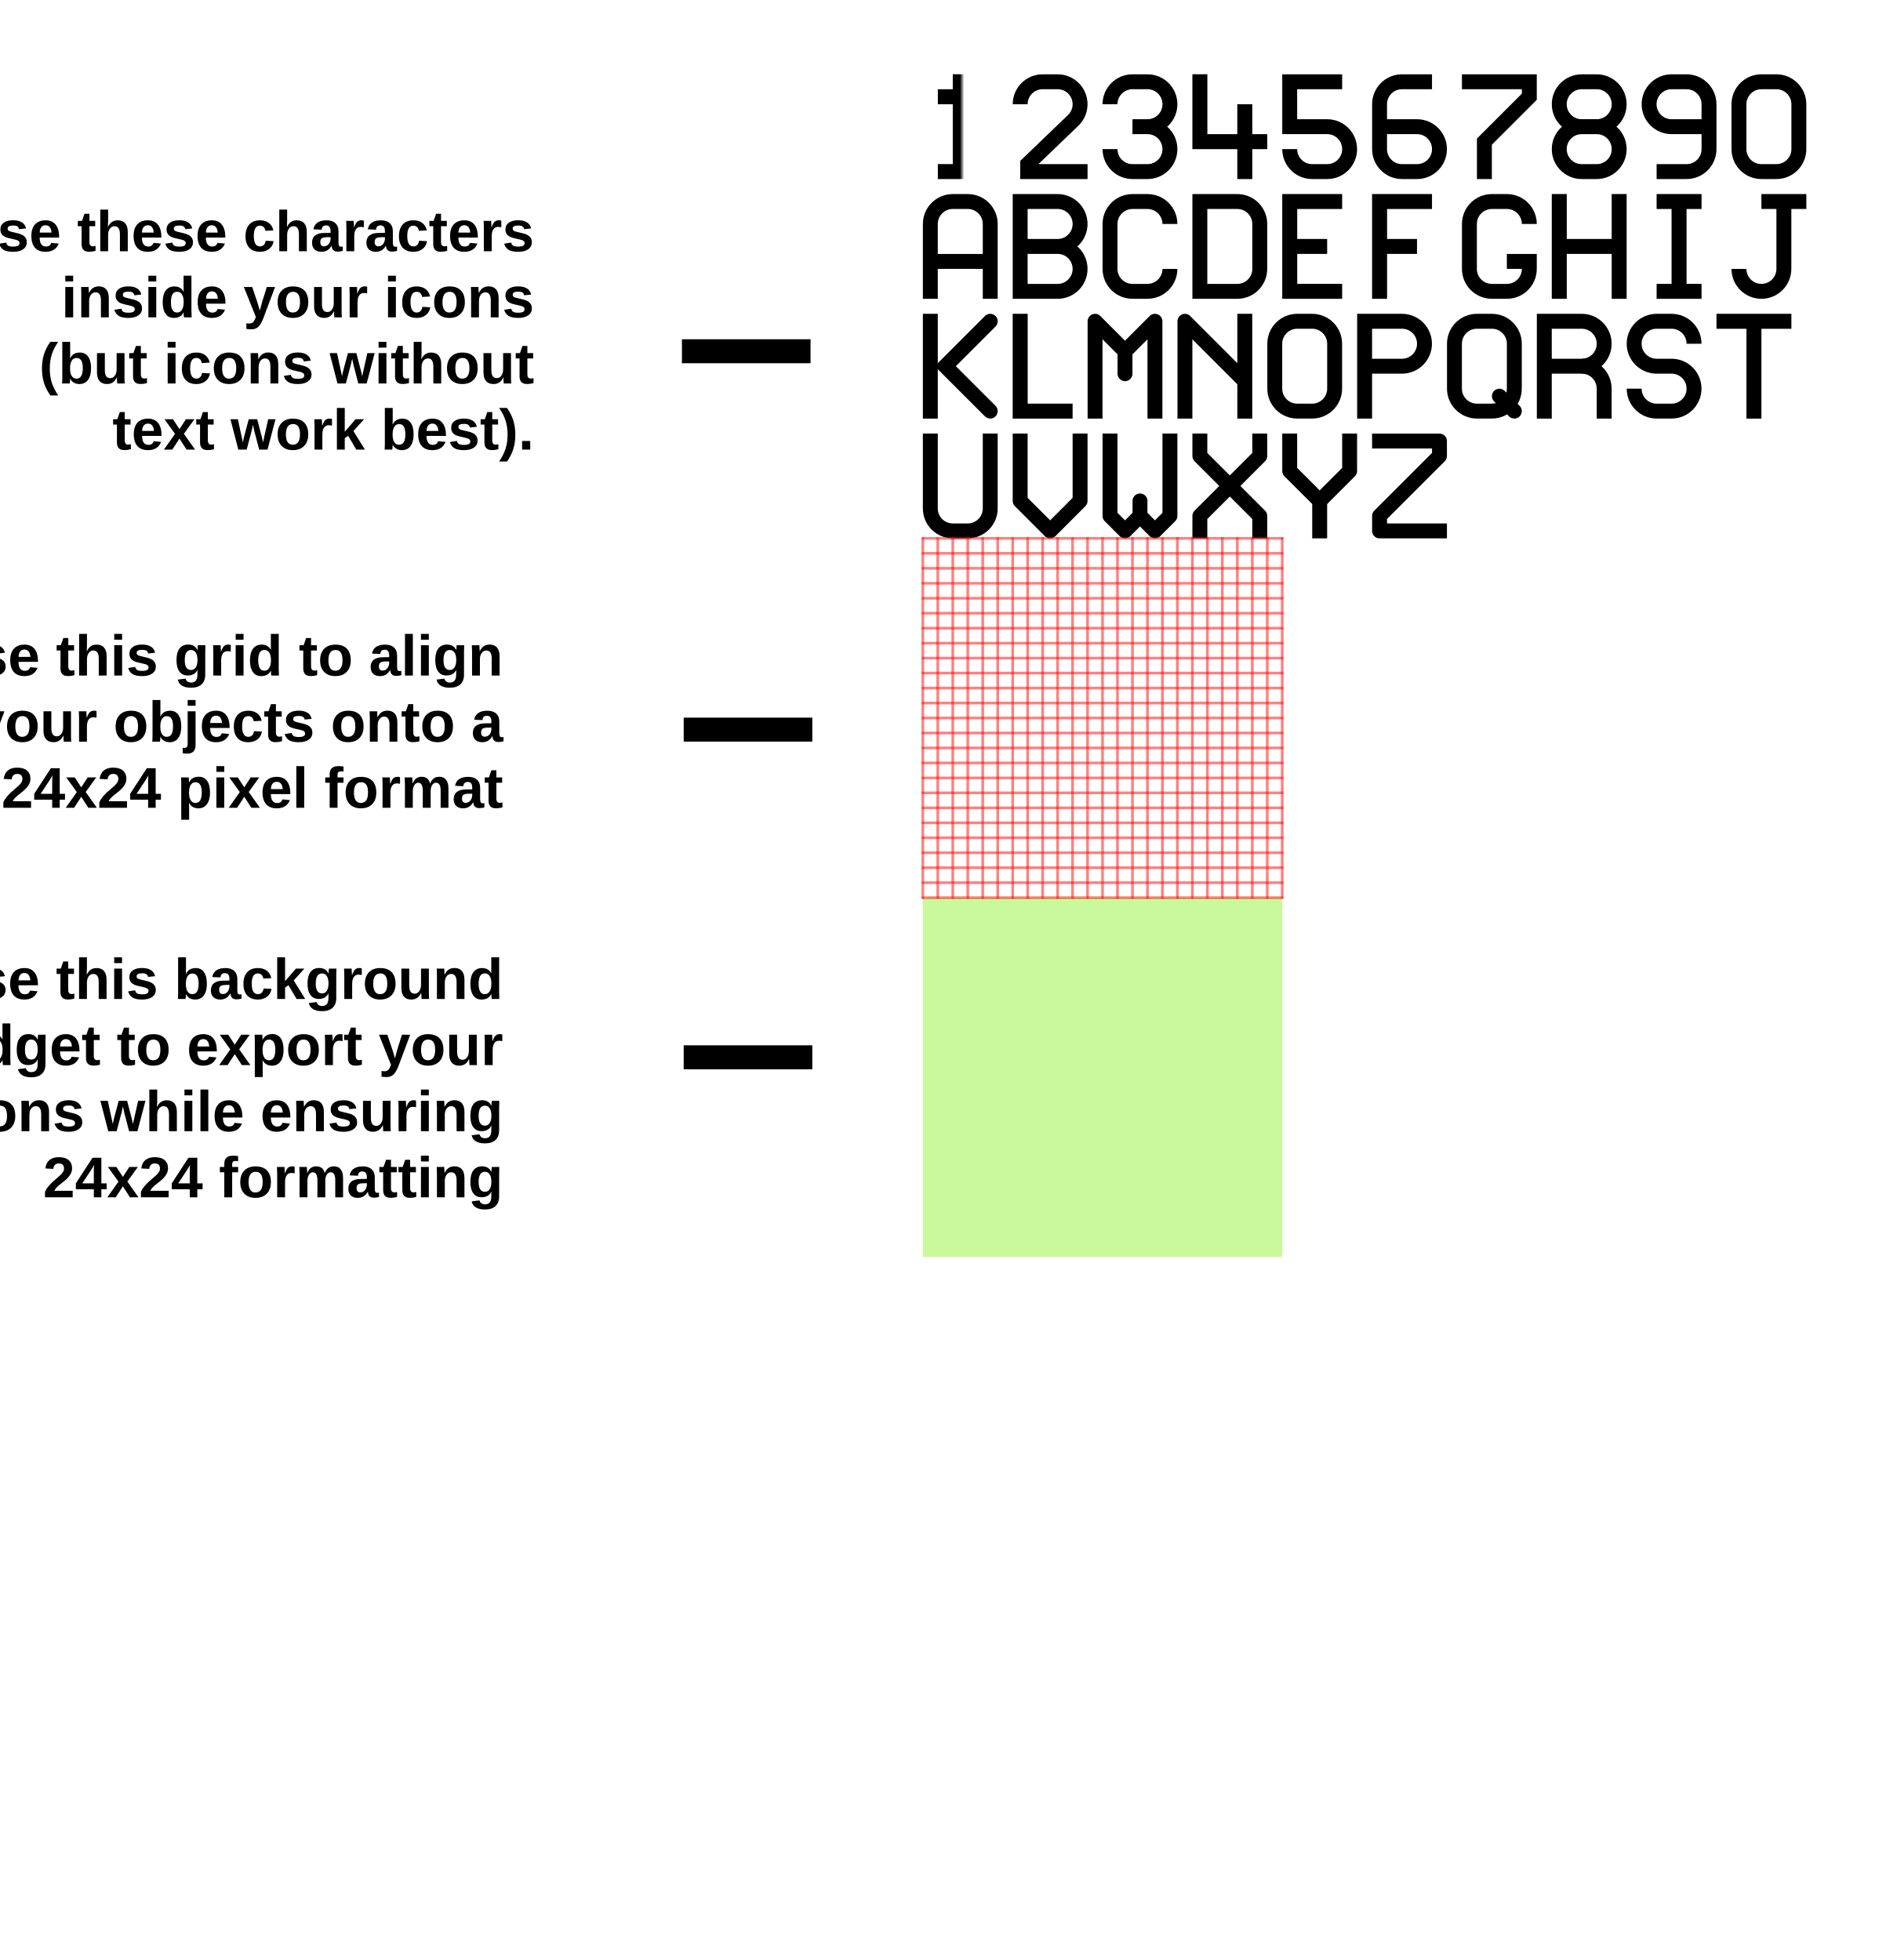
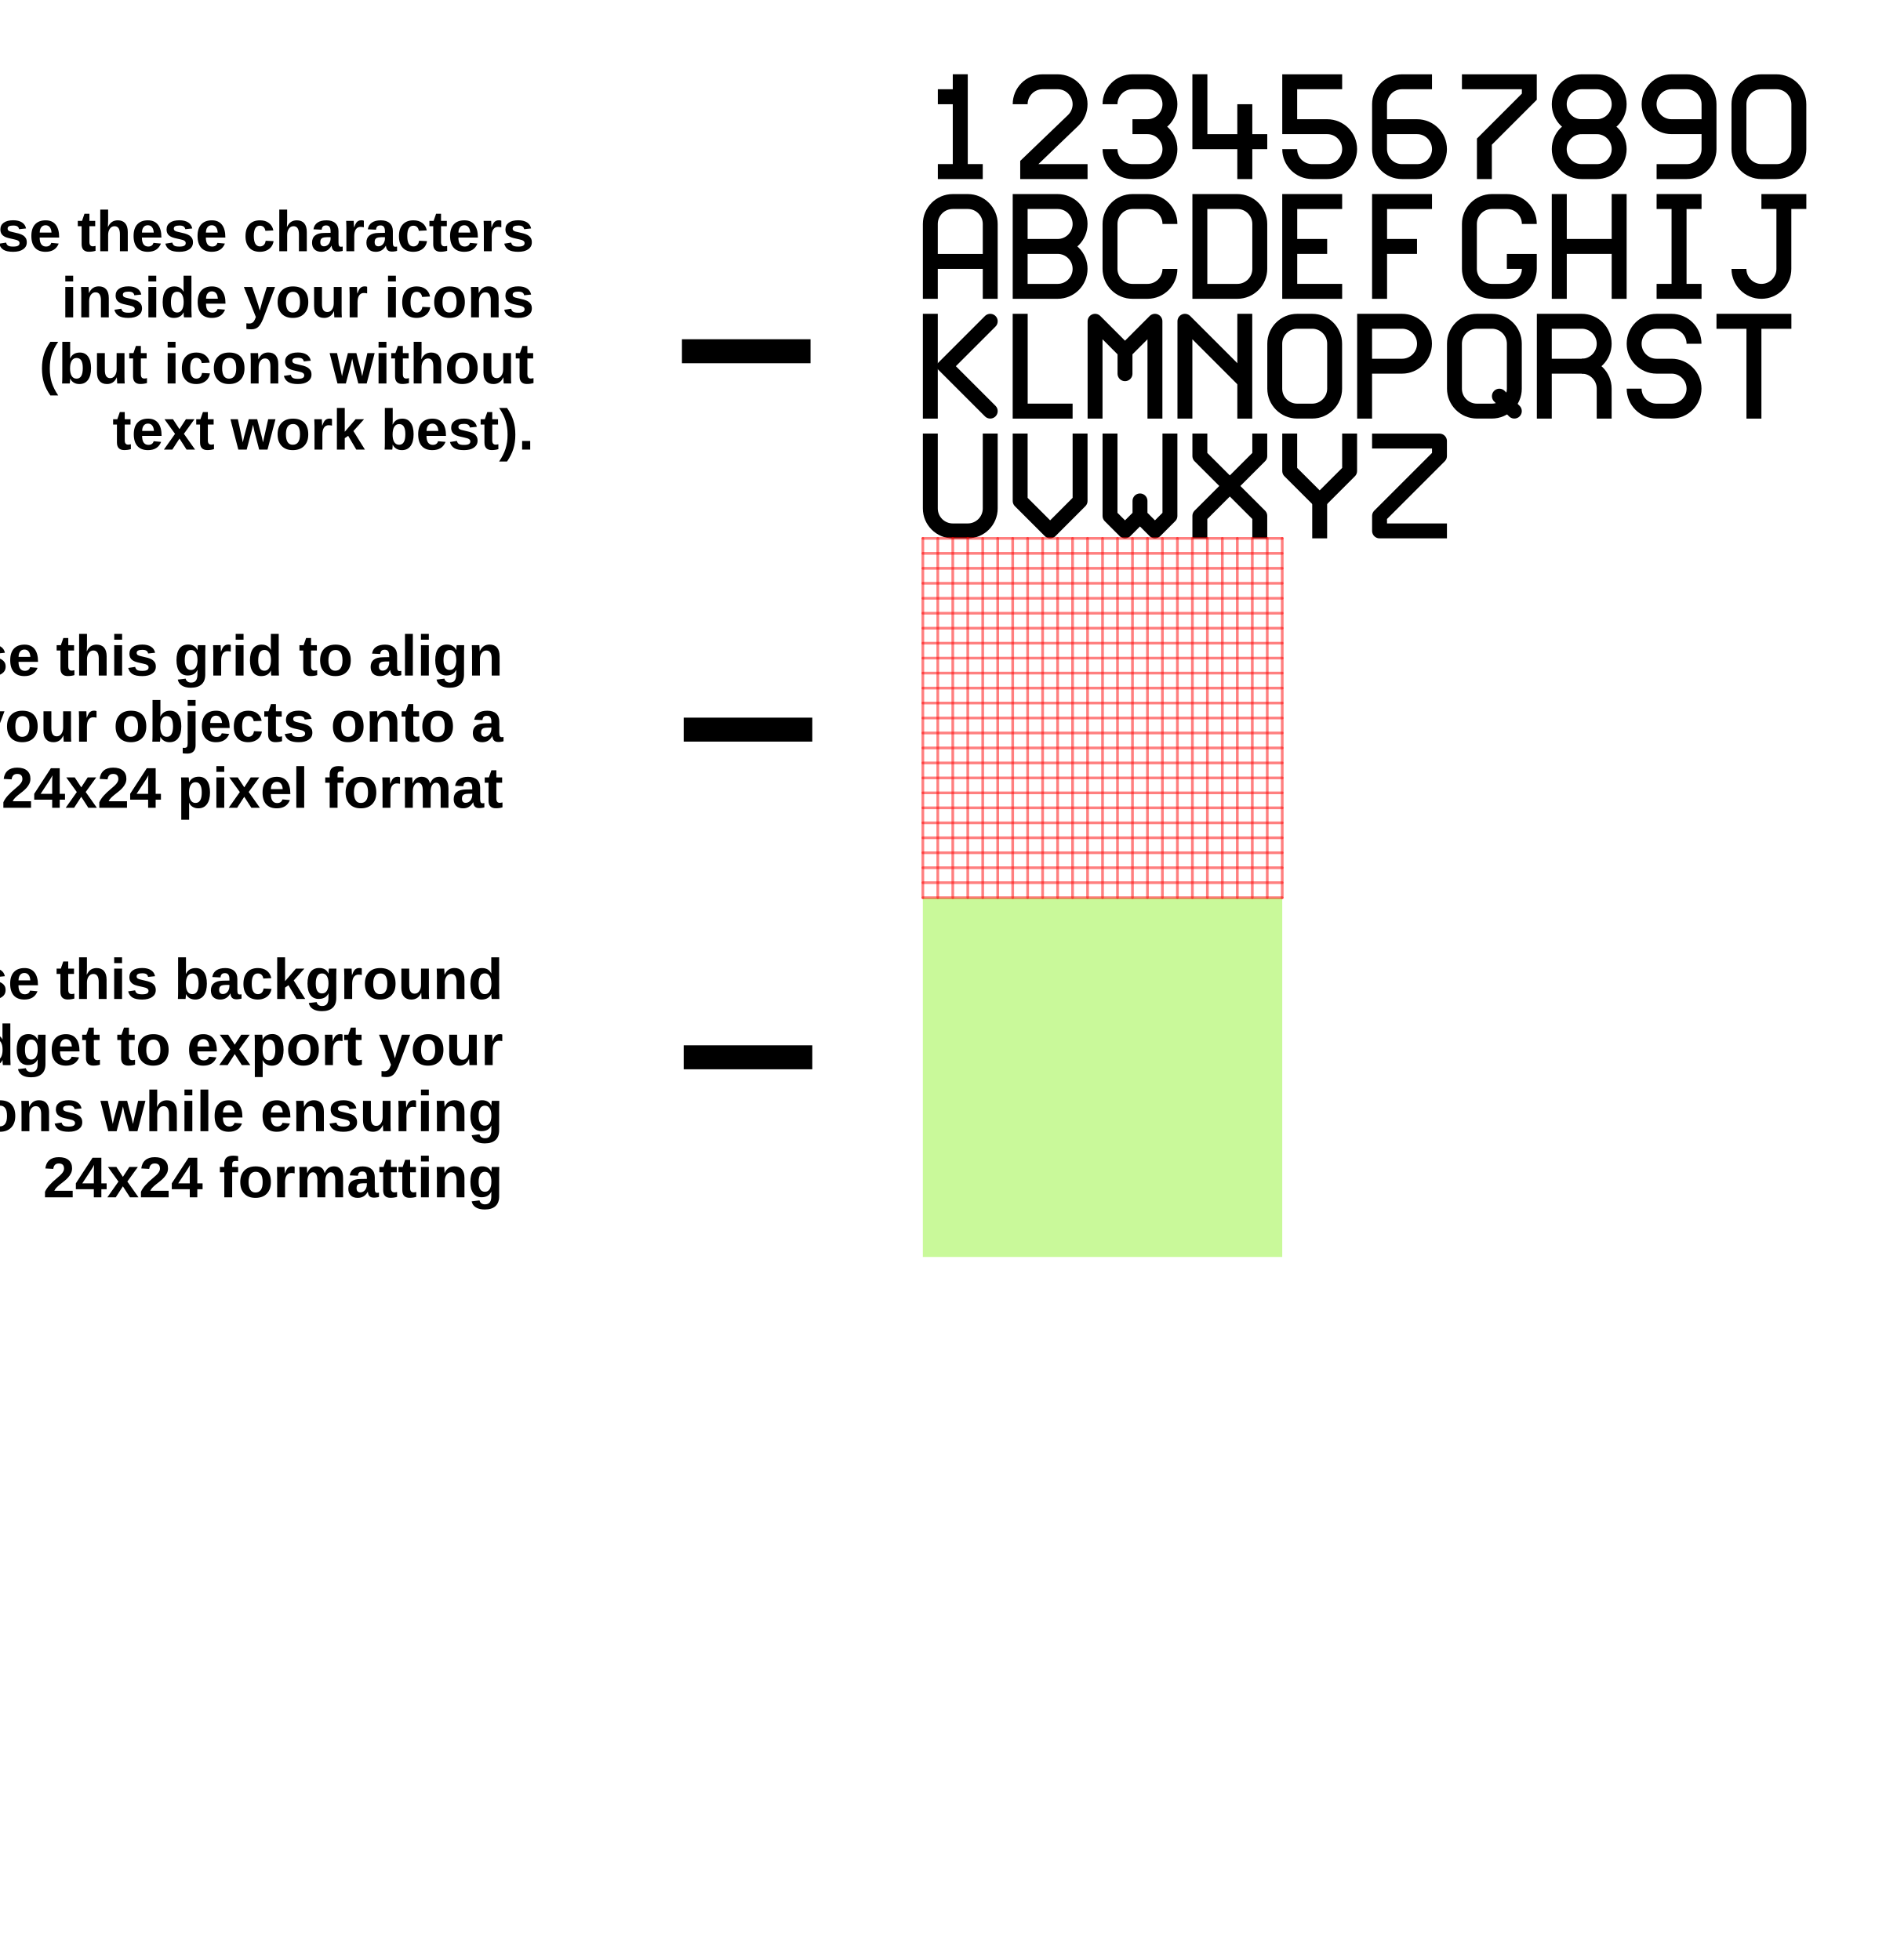
<svg xmlns="http://www.w3.org/2000/svg" viewBox="-156.78 -449.17 524.685 544.17" width="126" height="131">
  <defs>
    <linearGradient id="g1" gradientUnits="userSpaceOnUse" x1="111.52" y1="-400.0" x2="110.33" y2="-400.0">
      <stop offset="0" stop-color="#ffffff" />
      <stop offset="1" stop-color="#000000" />
    </linearGradient>
    <radialGradient id="g2" gradientUnits="userSpaceOnUse" cx="733.33" cy="-633.34" r="34.67">
      <stop offset="0" stop-color="#d74600" />
      <stop offset="1" stop-color="#f1c847" />
    </radialGradient>
    <radialGradient id="g3" gradientUnits="userSpaceOnUse" cx="743.75" cy="-877.09" r="23.75">
      <stop offset="0" stop-color="#ffc200" />
      <stop offset="1" stop-color="#e86900" />
    </radialGradient>
    <linearGradient id="g4" gradientUnits="userSpaceOnUse" x1="508.33" y1="-647.34" x2="581.25" y2="-646.64">
      <stop offset="0" stop-color="#ed6b00" />
      <stop offset="1" stop-color="#ffc200" />
    </linearGradient>
    <linearGradient id="g5" gradientUnits="userSpaceOnUse" x1="627.08" y1="-631.25" x2="618.75" y2="-639.58">
      <stop offset="0" stop-color="#8c8c8c" />
      <stop offset="1" stop-color="#bcbcbc" />
    </linearGradient>
    <linearGradient id="g6" gradientUnits="userSpaceOnUse" x1="627.92" y1="-766.49" x2="627.92" y2="-713.72">
      <stop offset="0" stop-color="#ffda63" />
      <stop offset="1" stop-color="#ffc200" />
    </linearGradient>
    <linearGradient id="g7" gradientUnits="userSpaceOnUse" x1="651.25" y1="-763.2" x2="681.98" y2="-732.79">
      <stop offset="0" stop-color="#ffc200" />
      <stop offset="1" stop-color="#ed6b00" />
    </linearGradient>
    <linearGradient id="g8" gradientUnits="userSpaceOnUse" x1="445.31" y1="-852.53" x2="486.98" y2="-852.53">
      <stop offset="0" stop-color="#ffda63" />
      <stop offset="1" stop-color="#ffc200" />
    </linearGradient>
    <linearGradient id="g9" gradientUnits="userSpaceOnUse" x1="447.92" y1="-834.11" x2="471.93" y2="-809.84">
      <stop offset="0" stop-color="#ed6b00" />
      <stop offset="1" stop-color="#d23c00" />
    </linearGradient>
    <linearGradient id="g10" gradientUnits="userSpaceOnUse" x1="433.63" y1="-720.54" x2="471.13" y2="-758.04">
      <stop offset="0" stop-color="#b8b8b8" />
      <stop offset="1" stop-color="#ffffff" />
    </linearGradient>
    <linearGradient id="g11" gradientUnits="userSpaceOnUse" x1="371.4" y1="-869.77" x2="349.4" y2="-811.77">
      <stop offset="0" stop-color="#ffc200" />
      <stop offset="1" stop-color="#ffda63" />
    </linearGradient>
    <linearGradient id="g12" gradientUnits="userSpaceOnUse" x1="345.06" y1="-857.5" x2="363.81" y2="-890.14">
      <stop offset="0" stop-color="#b6b6b6" />
      <stop offset="1" stop-color="#ffffff" />
    </linearGradient>
    <linearGradient id="g13" gradientUnits="userSpaceOnUse" x1="381.25" y1="-716.67" x2="333.33" y2="-733.34">
      <stop offset="0" stop-color="#b8b8b8" />
      <stop offset="1" stop-color="#ffffff" />
    </linearGradient>
    <linearGradient id="g14" gradientUnits="userSpaceOnUse" x1="318.75" y1="-783.34" x2="368.75" y2="-768.76">
      <stop offset="0" stop-color="#757575" />
      <stop offset="1" stop-color="#a5a5a5" />
    </linearGradient>
    <linearGradient id="g15" gradientUnits="userSpaceOnUse" x1="370.83" y1="-775.01" x2="370.83" y2="-745.83">
      <stop offset="0" stop-color="#000000" stop-opacity="0.463" />
      <stop offset="1" stop-color="#000000" stop-opacity="0.118" />
    </linearGradient>
    <linearGradient id="g16" gradientUnits="userSpaceOnUse" x1="346.42" y1="-679.33" x2="385.97" y2="-620.0">
      <stop offset="0" stop-color="#efefef" />
      <stop offset="1" stop-color="#a9a9a9" />
    </linearGradient>
    <linearGradient id="g17" gradientUnits="userSpaceOnUse" x1="439.59" y1="-683.33" x2="472.69" y2="-650.23">
      <stop offset="0" stop-color="#ea7800" />
      <stop offset="1" stop-color="#ffc200" />
    </linearGradient>
    <linearGradient id="g18" gradientUnits="userSpaceOnUse" x1="441.67" y1="-645.83" x2="467.73" y2="-619.77">
      <stop offset="0" stop-color="#ffc200" />
      <stop offset="1" stop-color="#ff8300" />
    </linearGradient>
    <linearGradient id="g19" gradientUnits="userSpaceOnUse" x1="1016.67" y1="-679.17" x2="1050.0" y2="-643.75">
      <stop offset="0" stop-color="#2f2f2f" />
      <stop offset="1" stop-color="#121212" />
    </linearGradient>
    <linearGradient id="tg20" gradientUnits="userSpaceOnUse" x1="1070.84" y1="-652.09" x2="1077.09" y2="-616.67">
      <stop offset="0" stop-color="#fff" stop-opacity="1.000" />
      <stop offset="1" stop-color="#fff" stop-opacity="0.000" />
    </linearGradient>
    <mask id="m21" maskUnits="userSpaceOnUse" x="1058.1" y="-662.0" width="33.6" height="53.6">
      <rect x="1058.1" y="-662.0" width="33.6" height="53.6" fill="url(#tg20)" />
    </mask>
    <linearGradient id="g22" gradientUnits="userSpaceOnUse" x1="1016.67" y1="-679.17" x2="1050.0" y2="-643.75">
      <stop offset="0" stop-color="#2f2f2f" />
      <stop offset="1" stop-color="#121212" />
    </linearGradient>
    <linearGradient id="g23" gradientUnits="userSpaceOnUse" x1="1016.67" y1="-679.17" x2="1050.0" y2="-643.75">
      <stop offset="0" stop-color="#2f2f2f" />
      <stop offset="1" stop-color="#121212" />
    </linearGradient>
    <linearGradient id="g24" gradientUnits="userSpaceOnUse" x1="556.25" y1="-1112.5" x2="556.25" y2="-1191.67">
      <stop offset="0" stop-color="#a8a8a8" />
      <stop offset="1" stop-color="#cfcfcf" />
    </linearGradient>
    <linearGradient id="g25" gradientUnits="userSpaceOnUse" x1="547.92" y1="-1191.67" x2="547.92" y2="-1116.67">
      <stop offset="0" stop-color="#ffffff" stop-opacity="0.682" />
      <stop offset="1" stop-color="#ffffff" stop-opacity="0.000" />
    </linearGradient>
    <linearGradient id="g26" gradientUnits="userSpaceOnUse" x1="1046.42" y1="-779.33" x2="1085.97" y2="-720.0">
      <stop offset="0" stop-color="#efefef" />
      <stop offset="1" stop-color="#a9a9a9" />
    </linearGradient>
    <linearGradient id="g27" gradientUnits="userSpaceOnUse" x1="1058.33" y1="-716.67" x2="1045.83" y2="-729.17">
      <stop offset="0" stop-color="#ffffff" />
      <stop offset="1" stop-color="#d4d4d4" />
    </linearGradient>
    <linearGradient id="g28" gradientUnits="userSpaceOnUse" x1="1041.67" y1="-731.25" x2="1052.08" y2="-720.83">
      <stop offset="0" stop-color="#ffffff" stop-opacity="1.000" />
      <stop offset="1" stop-color="#ffffff" stop-opacity="0.000" />
    </linearGradient>
    <linearGradient id="g29" gradientUnits="userSpaceOnUse" x1="1062.5" y1="-712.5" x2="1052.08" y2="-722.92">
      <stop offset="0" stop-color="#000000" stop-opacity="0.373" />
      <stop offset="1" stop-color="#000000" stop-opacity="0.000" />
    </linearGradient>
  </defs>
  <path d="M100.0 -200.0 L100.0 -100.0 L200.0 -100.0 L200.0 -200.0 L100.0 -200.0 Z" fill="#c9f99a" fill-rule="evenodd" />
-   <path d="M104.17 -400.0 L116.67 -400.0 L116.67 -404.17 L112.5 -404.17 L112.5 -429.17 L108.33 -429.17 L108.33 -425.0 L104.17 -425.0 L104.17 -420.83 L108.33 -420.83 L108.33 -404.17 L104.17 -404.17 L104.17 -400.0 Z" fill="url(#g1)" fill-rule="evenodd" />
+   <path d="M104.17 -400.0 L116.67 -400.0 L116.67 -404.17 L112.5 -404.17 L112.5 -429.17 L108.33 -429.17 L108.33 -425.0 L104.17 -425.0 L104.17 -420.83 L108.33 -420.83 L108.33 -404.17 L104.17 -404.17 L104.17 -400.0 Z" fill="#000000" fill-rule="evenodd" />
  <path d="M175.0 -429.17 L175.0 -408.33 L187.5 -408.33 L187.5 -400.0 L191.67 -400.0 L191.67 -408.33 L195.83 -408.33 L195.83 -412.5 L191.67 -412.5 L191.67 -420.83 L187.5 -420.83 L187.5 -412.5 L179.17 -412.5 L179.17 -429.17 L175.0 -429.17 Z" fill="#000000" fill-rule="evenodd" />
  <path d="M200.0 -366.67 L216.67 -366.67 L216.67 -370.83 L204.17 -370.83 L204.17 -379.17 L212.5 -379.17 L212.5 -383.33 L204.17 -383.33 L204.17 -391.67 L216.67 -391.67 L216.67 -395.83 L200.0 -395.83 L200.0 -366.67 Z" fill="#000000" fill-rule="evenodd" />
  <path d="M225.0 -366.67 L229.17 -366.67 L229.17 -379.17 L237.5 -379.17 L237.5 -383.33 L229.17 -383.33 L229.17 -391.67 L241.67 -391.67 L241.67 -395.83 L225.0 -395.83 L225.0 -366.67 Z" fill="#000000" fill-rule="evenodd" />
  <path d="M275.0 -395.83 L275.0 -366.67 L279.17 -366.67 L279.17 -379.17 L291.67 -379.17 L291.67 -366.67 L295.83 -366.67 L295.83 -395.83 L291.67 -395.83 L291.67 -383.33 L279.17 -383.33 L279.17 -395.83 L275.0 -395.83 Z" fill="#000000" fill-rule="evenodd" />
  <path d="M304.17 -395.83 L304.17 -391.67 L308.33 -391.67 L308.33 -370.83 L304.17 -370.83 L304.17 -366.67 L316.67 -366.67 L316.67 -370.83 L312.5 -370.83 L312.5 -391.67 L316.67 -391.67 L316.67 -395.83 L304.17 -395.83 Z" fill="#000000" fill-rule="evenodd" />
  <path d="M125.0 -362.5 L125.0 -333.33 L141.67 -333.33 L141.67 -337.5 L129.17 -337.5 L129.17 -362.5 L125.0 -362.5 Z" fill="#000000" fill-rule="evenodd" />
  <path d="M154.17 75.0 L154.17 70.83" fill="none" />
  <path d="M320.83 -362.5 L320.83 -358.33 L329.17 -358.33 L329.17 -333.33 L333.33 -333.33 L333.33 -358.33 L341.67 -358.33 L341.67 -362.5 L320.83 -362.5 Z" fill="#000000" fill-rule="evenodd" />
  <text x="-16.78" y="-261.82" font-family="'Arial', sans-serif" font-size="16.0" text-anchor="end" font-weight="bold" fill="#000000">Use this grid to align </text>
  <text x="-16.78" y="-243.42" font-family="'Arial', sans-serif" font-size="16.0" text-anchor="end" font-weight="bold" fill="#000000">your objects onto a </text>
  <text x="-16.78" y="-225.02" font-family="'Arial', sans-serif" font-size="16.0" text-anchor="end" font-weight="bold" fill="#000000">24x24 pixel format</text>
  <text x="-16.78" y="-171.8" font-family="'Arial', sans-serif" font-size="16.0" text-anchor="end" font-weight="bold" fill="#000000">Use this background </text>
  <text x="-16.78" y="-153.4" font-family="'Arial', sans-serif" font-size="16.0" text-anchor="end" font-weight="bold" fill="#000000">widget to export your</text>
  <text x="-16.78" y="-135.0" font-family="'Arial', sans-serif" font-size="16.0" text-anchor="end" font-weight="bold" fill="#000000">icons while ensuring </text>
  <text x="-16.78" y="-116.6" font-family="'Arial', sans-serif" font-size="16.0" text-anchor="end" font-weight="bold" fill="#000000">24x24 formatting</text>
  <text x="-8.15" y="-379.91" font-family="'Arial', sans-serif" font-size="16.0" text-anchor="end" font-weight="bold" fill="#000000">Use these characters</text>
  <text x="-8.15" y="-361.51" font-family="'Arial', sans-serif" font-size="16.0" text-anchor="end" font-weight="bold" fill="#000000">inside your icons</text>
  <text x="-8.15" y="-343.11" font-family="'Arial', sans-serif" font-size="16.0" text-anchor="end" font-weight="bold" fill="#000000">(but icons without</text>
  <text x="-8.15" y="-324.71" font-family="'Arial', sans-serif" font-size="16.0" text-anchor="end" font-weight="bold" fill="#000000">text work best).</text>
  <path d="M33.46 -246.77 L69.24 -246.77" fill="none" stroke="#000000" stroke-width="6.67" />
  <path d="M33.46 -155.57 L69.24 -155.57" fill="none" stroke="#000000" stroke-width="6.67" />
  <path d="M32.97 -352.08 L68.75 -352.08" fill="none" stroke="#000000" stroke-width="6.67" />
  <path d="M327.08 -420.83 L327.08 -408.33 C327.08 -404.88 329.88 -402.08 333.33 -402.08 L337.5 -402.08 C340.95 -402.08 343.75 -404.88 343.75 -408.33 L343.75 -420.83 C343.75 -424.28 340.95 -427.08 337.5 -427.08 L333.33 -427.08 C329.88 -427.08 327.08 -424.28 327.08 -420.83 Z" fill="none" stroke="#000000" stroke-width="4.15" />
  <path d="M318.75 -414.58 L308.33 -414.58 C304.88 -414.58 302.08 -417.38 302.08 -420.83 C302.08 -424.28 304.88 -427.08 308.33 -427.08 L312.5 -427.08 C315.95 -427.08 318.75 -424.28 318.75 -420.83 L318.75 -408.33 C318.75 -404.88 315.95 -402.08 312.5 -402.08 L304.17 -402.08" fill="none" stroke="#000000" stroke-width="4.15" />
  <path d="M287.5 -414.58 L283.33 -414.58 C279.88 -414.58 277.08 -417.38 277.08 -420.83 C277.08 -424.28 279.88 -427.08 283.33 -427.08 L287.5 -427.08 C290.95 -427.08 293.75 -424.28 293.75 -420.83 C293.75 -417.38 290.95 -414.58 287.5 -414.58 Z" fill="none" stroke="#000000" stroke-width="4.15" />
  <path d="M283.33 -414.58 L287.5 -414.58 C290.95 -414.58 293.75 -411.78 293.75 -408.33 C293.75 -404.88 290.95 -402.08 287.5 -402.08 L283.33 -402.08 C279.88 -402.08 277.08 -404.88 277.08 -408.33 C277.08 -411.78 279.88 -414.58 283.33 -414.58 Z" fill="none" stroke="#000000" stroke-width="4.15" />
  <path d="M227.08 -414.58 L237.5 -414.58 C240.95 -414.58 243.75 -411.79 243.75 -408.33 C243.75 -404.88 240.95 -402.08 237.5 -402.08 L233.33 -402.08 C229.88 -402.08 227.08 -404.88 227.08 -408.33 L227.08 -420.83 C227.08 -424.29 229.88 -427.08 233.33 -427.08 L241.67 -427.08" fill="none" stroke="#000000" stroke-width="4.15" />
  <path d="M202.08 -408.33 C202.08 -404.88 204.88 -402.08 208.33 -402.08 L212.5 -402.08 C215.95 -402.08 218.75 -404.88 218.75 -408.33 C218.75 -411.79 215.95 -414.58 212.5 -414.58 L202.08 -414.58 L202.08 -427.08 L216.67 -427.08" fill="none" stroke="#000000" stroke-width="4.15" />
  <path d="M145.83 -402.08 L129.17 -402.08 L129.17 -404.17 L141.87 -416.37 C143.03 -417.5 143.75 -419.09 143.75 -420.83 C143.75 -424.28 140.95 -427.08 137.5 -427.08 L133.33 -427.08 C129.88 -427.08 127.08 -424.28 127.08 -420.83" fill="none" stroke="#000000" stroke-width="4.15" />
  <path d="M152.08 -408.33 C152.08 -404.88 154.88 -402.08 158.33 -402.08 L162.5 -402.08 C165.95 -402.08 168.75 -404.88 168.75 -408.33 C168.75 -411.78 165.95 -414.58 162.5 -414.58 L158.33 -414.58 L162.5 -414.58 C165.95 -414.58 168.75 -417.38 168.75 -420.83 C168.75 -424.28 165.95 -427.08 162.5 -427.08 L158.33 -427.08 C154.88 -427.08 152.08 -424.28 152.08 -420.83" fill="none" stroke="#000000" stroke-width="4.15" />
  <path d="M250.0 -427.08 L268.75 -427.08 L268.75 -422.92 L256.25 -410.42 L256.25 -400.0" fill="none" stroke="#000000" stroke-width="4.15" />
  <path d="M268.75 -387.5 C268.75 -390.95 265.95 -393.75 262.5 -393.75 L258.33 -393.75 C254.88 -393.75 252.08 -390.95 252.08 -387.5 L252.08 -375.0 C252.08 -371.55 254.88 -368.75 258.33 -368.75 L262.5 -368.75 C265.95 -368.75 268.75 -371.55 268.75 -375.0 L268.75 -377.08 L262.5 -377.08" fill="none" stroke="#000000" stroke-width="4.15" />
  <path d="M118.75 -366.67 L118.75 -387.5 C118.75 -390.95 115.95 -393.75 112.5 -393.75 L108.33 -393.75 C104.88 -393.75 102.08 -390.95 102.08 -387.5 L102.08 -366.67" fill="none" stroke="#000000" stroke-width="4.15" />
  <path d="M102.08 -377.08 L118.75 -377.08" fill="none" stroke="#000000" stroke-width="4.15" />
  <path d="M137.5 -368.75 C140.95 -368.75 143.75 -371.55 143.75 -375.0 C143.75 -378.45 140.95 -381.25 137.5 -381.25 L127.08 -381.25 L137.5 -381.25 C140.95 -381.25 143.75 -384.05 143.75 -387.5 C143.75 -390.95 140.95 -393.75 137.5 -393.75 L127.08 -393.75 L127.08 -368.75 L137.5 -368.75 Z" fill="none" stroke="#000000" stroke-width="4.15" />
  <path d="M168.75 -387.5 C168.75 -390.95 165.95 -393.75 162.5 -393.75 L158.33 -393.75 C154.88 -393.75 152.08 -390.95 152.08 -387.5 L152.08 -375.0 C152.08 -371.55 154.88 -368.75 158.33 -368.75 L162.5 -368.75 C165.95 -368.75 168.75 -371.55 168.75 -375.0" fill="none" stroke="#000000" stroke-width="4.15" />
  <path d="M177.08 -393.75 L177.08 -368.75 L187.5 -368.75 C190.95 -368.75 193.75 -371.55 193.75 -375.0 L193.75 -387.5 C193.75 -390.95 190.95 -393.75 187.5 -393.75 L177.08 -393.75 Z" fill="none" stroke="#000000" stroke-width="4.15" />
  <path d="M327.08 -375.0 C327.08 -371.55 329.88 -368.75 333.33 -368.75 L333.33 -368.75 C336.78 -368.75 339.58 -371.55 339.58 -375.0 L339.58 -393.75 L333.33 -393.75 L345.83 -393.75" fill="none" stroke="#000000" stroke-width="4.15" />
  <path d="M102.08 -362.5 L102.08 -333.33" fill="none" stroke="#000000" stroke-width="4.15" />
  <path d="M118.75 -360.42 L106.25 -347.92 L118.75 -335.42" fill="none" stroke="#000000" stroke-width="4.15" stroke-linecap="round" />
  <path d="M147.92 -333.33 L147.92 -360.42 L156.25 -352.08 L156.25 -345.83 L156.25 -352.08 L164.58 -360.42 L164.58 -333.33" fill="none" stroke="#000000" stroke-width="4.15" stroke-linejoin="round" />
  <path d="M172.92 -333.33 L172.92 -360.42 L189.58 -343.75" fill="none" stroke="#000000" stroke-width="4.15" stroke-linejoin="round" />
  <path d="M189.58 -362.5 L189.58 -333.33" fill="none" stroke="#000000" stroke-width="4.15" />
  <path d="M197.92 -354.17 L197.92 -341.67 C197.92 -338.22 200.72 -335.42 204.17 -335.42 L208.33 -335.42 C211.78 -335.42 214.58 -338.22 214.58 -341.67 L214.58 -354.17 C214.58 -357.62 211.78 -360.42 208.33 -360.42 L204.17 -360.42 C200.72 -360.42 197.92 -357.62 197.92 -354.17 Z" fill="none" stroke="#000000" stroke-width="4.15" />
  <path d="M222.92 -347.92 L233.33 -347.92 C236.78 -347.92 239.58 -350.72 239.58 -354.17 C239.58 -357.62 236.78 -360.42 233.33 -360.42 L222.92 -360.42 L222.92 -333.33" fill="none" stroke="#000000" stroke-width="4.15" />
  <path d="M247.92 -354.17 L247.92 -341.67 C247.92 -338.22 250.72 -335.42 254.17 -335.42 L258.33 -335.42 C261.78 -335.42 264.58 -338.22 264.58 -341.67 L264.58 -354.17 C264.58 -357.62 261.78 -360.42 258.33 -360.42 L254.17 -360.42 C250.72 -360.42 247.92 -357.62 247.92 -354.17 Z" fill="none" stroke="#000000" stroke-width="4.15" />
  <path d="M260.42 -339.58 L264.58 -335.42" fill="none" stroke="#000000" stroke-width="4.15" stroke-linecap="round" stroke-linejoin="round" />
  <path d="M272.92 -347.92 L283.33 -347.92 C286.78 -347.92 289.58 -350.72 289.58 -354.17 C289.58 -357.62 286.78 -360.42 283.33 -360.42 L272.92 -360.42 L272.92 -333.33" fill="none" stroke="#000000" stroke-width="4.15" />
  <path d="M289.58 -333.33 L289.58 -341.67 C289.58 -345.12 286.78 -347.92 283.33 -347.92" fill="none" stroke="#000000" stroke-width="4.15" />
  <path d="M297.92 -341.67 C297.92 -338.22 300.72 -335.42 304.17 -335.42 L308.33 -335.42 C311.78 -335.42 314.58 -338.22 314.58 -341.67 C314.58 -345.12 311.78 -347.92 308.33 -347.92 L304.17 -347.92 C300.72 -347.92 297.92 -350.72 297.92 -354.17 C297.92 -357.62 300.72 -360.42 304.17 -360.42 L308.33 -360.42 C311.78 -360.42 314.58 -357.62 314.58 -354.17" fill="none" stroke="#000000" stroke-width="4.15" />
  <path d="M102.08 -329.17 L102.08 -308.33 C102.08 -304.88 104.88 -302.08 108.33 -302.08 L112.5 -302.08 C115.95 -302.08 118.75 -304.88 118.75 -308.33 L118.75 -329.17" fill="none" stroke="#000000" stroke-width="4.15" />
  <path d="M127.08 -329.17 L127.08 -310.42 L135.42 -302.08 L143.75 -310.42 L143.75 -329.17" fill="none" stroke="#000000" stroke-width="4.15" stroke-linejoin="round" />
  <path d="M152.08 -329.17 L152.08 -306.25 L156.25 -302.08 L160.42 -306.25 L160.42 -310.42 L160.42 -306.25 L164.58 -302.08 L168.75 -306.25 L168.75 -329.17" fill="none" stroke="#000000" stroke-width="4.15" stroke-linejoin="round" />
  <path d="M177.08 -329.17 L177.08 -322.92 L193.75 -306.25 L193.75 -300.0" fill="none" stroke="#000000" stroke-width="4.15" stroke-linejoin="round" />
  <path d="M177.08 -300.0 L177.08 -306.25 L193.75 -322.92 L193.75 -329.17" fill="none" stroke="#000000" stroke-width="4.15" stroke-linejoin="round" />
  <path d="M202.08 -329.17 L202.08 -318.75 L210.42 -310.42 L218.75 -318.75 L218.75 -329.17" fill="none" stroke="#000000" stroke-width="4.15" stroke-linejoin="round" />
  <path d="M210.42 -300.0 L210.42 -310.42" fill="none" stroke="#000000" stroke-width="4.15" stroke-linejoin="round" />
  <path d="M225.0 -327.08 L243.75 -327.08 L243.75 -322.92 L227.08 -306.25 L227.08 -302.08 L245.83 -302.08" fill="none" stroke="#000000" stroke-width="4.15" stroke-linejoin="round" />
  <path d="M100.0 -200.0 L100.0 -300.0" fill="none" stroke="#ff0000" stroke-width="0.75" stroke-opacity="0.498" stroke-linecap="round" stroke-linejoin="round" />
  <path d="M104.16 -200.0 L104.16 -300.0" fill="none" stroke="#ff0000" stroke-width="0.75" stroke-opacity="0.498" stroke-linecap="round" stroke-linejoin="round" />
  <path d="M108.33 -200.0 L108.33 -300.0" fill="none" stroke="#ff0000" stroke-width="0.75" stroke-opacity="0.498" stroke-linecap="round" stroke-linejoin="round" />
  <path d="M112.5 -200.0 L112.5 -300.0" fill="none" stroke="#ff0000" stroke-width="0.75" stroke-opacity="0.498" stroke-linecap="round" stroke-linejoin="round" />
  <path d="M116.66 -200.0 L116.66 -300.0" fill="none" stroke="#ff0000" stroke-width="0.75" stroke-opacity="0.498" stroke-linecap="round" stroke-linejoin="round" />
  <path d="M120.83 -200.0 L120.83 -300.0" fill="none" stroke="#ff0000" stroke-width="0.75" stroke-opacity="0.498" stroke-linecap="round" stroke-linejoin="round" />
  <path d="M125.0 -200.0 L125.0 -300.0" fill="none" stroke="#ff0000" stroke-width="0.75" stroke-opacity="0.498" stroke-linecap="round" stroke-linejoin="round" />
  <path d="M129.16 -200.0 L129.16 -300.0" fill="none" stroke="#ff0000" stroke-width="0.75" stroke-opacity="0.498" stroke-linecap="round" stroke-linejoin="round" />
  <path d="M133.33 -200.0 L133.33 -300.0" fill="none" stroke="#ff0000" stroke-width="0.75" stroke-opacity="0.498" stroke-linecap="round" stroke-linejoin="round" />
  <path d="M137.5 -200.0 L137.5 -300.0" fill="none" stroke="#ff0000" stroke-width="0.75" stroke-opacity="0.498" stroke-linecap="round" stroke-linejoin="round" />
  <path d="M141.66 -200.0 L141.66 -300.0" fill="none" stroke="#ff0000" stroke-width="0.75" stroke-opacity="0.498" stroke-linecap="round" stroke-linejoin="round" />
  <path d="M145.83 -200.0 L145.83 -300.0" fill="none" stroke="#ff0000" stroke-width="0.75" stroke-opacity="0.498" stroke-linecap="round" stroke-linejoin="round" />
  <path d="M150.0 -200.0 L150.0 -300.0" fill="none" stroke="#ff0000" stroke-width="0.75" stroke-opacity="0.498" stroke-linecap="round" stroke-linejoin="round" />
  <path d="M154.16 -200.0 L154.16 -300.0" fill="none" stroke="#ff0000" stroke-width="0.75" stroke-opacity="0.498" stroke-linecap="round" stroke-linejoin="round" />
  <path d="M158.33 -200.0 L158.33 -300.0" fill="none" stroke="#ff0000" stroke-width="0.75" stroke-opacity="0.498" stroke-linecap="round" stroke-linejoin="round" />
  <path d="M162.5 -200.0 L162.5 -300.0" fill="none" stroke="#ff0000" stroke-width="0.75" stroke-opacity="0.498" stroke-linecap="round" stroke-linejoin="round" />
  <path d="M166.66 -200.0 L166.66 -300.0" fill="none" stroke="#ff0000" stroke-width="0.75" stroke-opacity="0.498" stroke-linecap="round" stroke-linejoin="round" />
  <path d="M170.83 -200.0 L170.83 -300.0" fill="none" stroke="#ff0000" stroke-width="0.75" stroke-opacity="0.498" stroke-linecap="round" stroke-linejoin="round" />
  <path d="M175.0 -200.0 L175.0 -300.0" fill="none" stroke="#ff0000" stroke-width="0.75" stroke-opacity="0.498" stroke-linecap="round" stroke-linejoin="round" />
  <path d="M179.17 -200.0 L179.17 -300.0" fill="none" stroke="#ff0000" stroke-width="0.75" stroke-opacity="0.498" stroke-linecap="round" stroke-linejoin="round" />
  <path d="M183.33 -200.0 L183.33 -300.0" fill="none" stroke="#ff0000" stroke-width="0.75" stroke-opacity="0.498" stroke-linecap="round" stroke-linejoin="round" />
  <path d="M187.5 -200.0 L187.5 -300.0" fill="none" stroke="#ff0000" stroke-width="0.75" stroke-opacity="0.498" stroke-linecap="round" stroke-linejoin="round" />
  <path d="M191.67 -200.0 L191.67 -300.0" fill="none" stroke="#ff0000" stroke-width="0.75" stroke-opacity="0.498" stroke-linecap="round" stroke-linejoin="round" />
  <path d="M195.83 -200.0 L195.83 -300.0" fill="none" stroke="#ff0000" stroke-width="0.75" stroke-opacity="0.498" stroke-linecap="round" stroke-linejoin="round" />
  <path d="M200.0 -200.0 L200.0 -300.0" fill="none" stroke="#ff0000" stroke-width="0.75" stroke-opacity="0.498" stroke-linecap="round" stroke-linejoin="round" />
  <path d="M200.0 -200.0 L100.0 -200.0" fill="none" stroke="#ff0000" stroke-width="0.75" stroke-opacity="0.498" stroke-linecap="round" stroke-linejoin="round" />
  <path d="M200.0 -204.17 L100.0 -204.17" fill="none" stroke="#ff0000" stroke-width="0.75" stroke-opacity="0.498" stroke-linecap="round" stroke-linejoin="round" />
  <path d="M200.0 -208.33 L100.0 -208.33" fill="none" stroke="#ff0000" stroke-width="0.75" stroke-opacity="0.498" stroke-linecap="round" stroke-linejoin="round" />
  <path d="M200.0 -212.5 L100.0 -212.5" fill="none" stroke="#ff0000" stroke-width="0.75" stroke-opacity="0.498" stroke-linecap="round" stroke-linejoin="round" />
  <path d="M200.0 -216.67 L100.0 -216.67" fill="none" stroke="#ff0000" stroke-width="0.75" stroke-opacity="0.498" stroke-linecap="round" stroke-linejoin="round" />
  <path d="M200.0 -220.83 L100.0 -220.83" fill="none" stroke="#ff0000" stroke-width="0.75" stroke-opacity="0.498" stroke-linecap="round" stroke-linejoin="round" />
  <path d="M200.0 -225.0 L100.0 -225.0" fill="none" stroke="#ff0000" stroke-width="0.75" stroke-opacity="0.498" stroke-linecap="round" stroke-linejoin="round" />
  <path d="M200.0 -229.17 L100.0 -229.17" fill="none" stroke="#ff0000" stroke-width="0.75" stroke-opacity="0.498" stroke-linecap="round" stroke-linejoin="round" />
  <path d="M200.0 -233.33 L100.0 -233.33" fill="none" stroke="#ff0000" stroke-width="0.75" stroke-opacity="0.498" stroke-linecap="round" stroke-linejoin="round" />
  <path d="M200.0 -237.5 L100.0 -237.5" fill="none" stroke="#ff0000" stroke-width="0.75" stroke-opacity="0.498" stroke-linecap="round" stroke-linejoin="round" />
  <path d="M200.0 -241.67 L100.0 -241.67" fill="none" stroke="#ff0000" stroke-width="0.75" stroke-opacity="0.498" stroke-linecap="round" stroke-linejoin="round" />
  <path d="M200.0 -245.83 L100.0 -245.83" fill="none" stroke="#ff0000" stroke-width="0.75" stroke-opacity="0.498" stroke-linecap="round" stroke-linejoin="round" />
  <path d="M200.0 -250.0 L100.0 -250.0" fill="none" stroke="#ff0000" stroke-width="0.75" stroke-opacity="0.498" stroke-linecap="round" stroke-linejoin="round" />
  <path d="M200.0 -254.17 L100.0 -254.17" fill="none" stroke="#ff0000" stroke-width="0.75" stroke-opacity="0.498" stroke-linecap="round" stroke-linejoin="round" />
  <path d="M200.0 -258.33 L100.0 -258.33" fill="none" stroke="#ff0000" stroke-width="0.75" stroke-opacity="0.498" stroke-linecap="round" stroke-linejoin="round" />
  <path d="M200.0 -262.5 L100.0 -262.5" fill="none" stroke="#ff0000" stroke-width="0.75" stroke-opacity="0.498" stroke-linecap="round" stroke-linejoin="round" />
  <path d="M200.0 -266.67 L100.0 -266.67" fill="none" stroke="#ff0000" stroke-width="0.75" stroke-opacity="0.498" stroke-linecap="round" stroke-linejoin="round" />
  <path d="M200.0 -270.83 L100.0 -270.83" fill="none" stroke="#ff0000" stroke-width="0.75" stroke-opacity="0.498" stroke-linecap="round" stroke-linejoin="round" />
  <path d="M200.0 -275.0 L100.0 -275.0" fill="none" stroke="#ff0000" stroke-width="0.75" stroke-opacity="0.498" stroke-linecap="round" stroke-linejoin="round" />
  <path d="M200.0 -279.17 L100.0 -279.17" fill="none" stroke="#ff0000" stroke-width="0.75" stroke-opacity="0.498" stroke-linecap="round" stroke-linejoin="round" />
  <path d="M200.0 -283.33 L100.0 -283.33" fill="none" stroke="#ff0000" stroke-width="0.75" stroke-opacity="0.498" stroke-linecap="round" stroke-linejoin="round" />
  <path d="M200.0 -287.5 L100.0 -287.5" fill="none" stroke="#ff0000" stroke-width="0.75" stroke-opacity="0.498" stroke-linecap="round" stroke-linejoin="round" />
  <path d="M200.0 -291.67 L100.0 -291.67" fill="none" stroke="#ff0000" stroke-width="0.75" stroke-opacity="0.498" stroke-linecap="round" stroke-linejoin="round" />
  <path d="M200.0 -295.83 L100.0 -295.83" fill="none" stroke="#ff0000" stroke-width="0.75" stroke-opacity="0.498" stroke-linecap="round" stroke-linejoin="round" />
  <path d="M200.0 -300.0 L100.0 -300.0" fill="none" stroke="#ff0000" stroke-width="0.75" stroke-opacity="0.498" stroke-linecap="round" stroke-linejoin="round" />
</svg>
